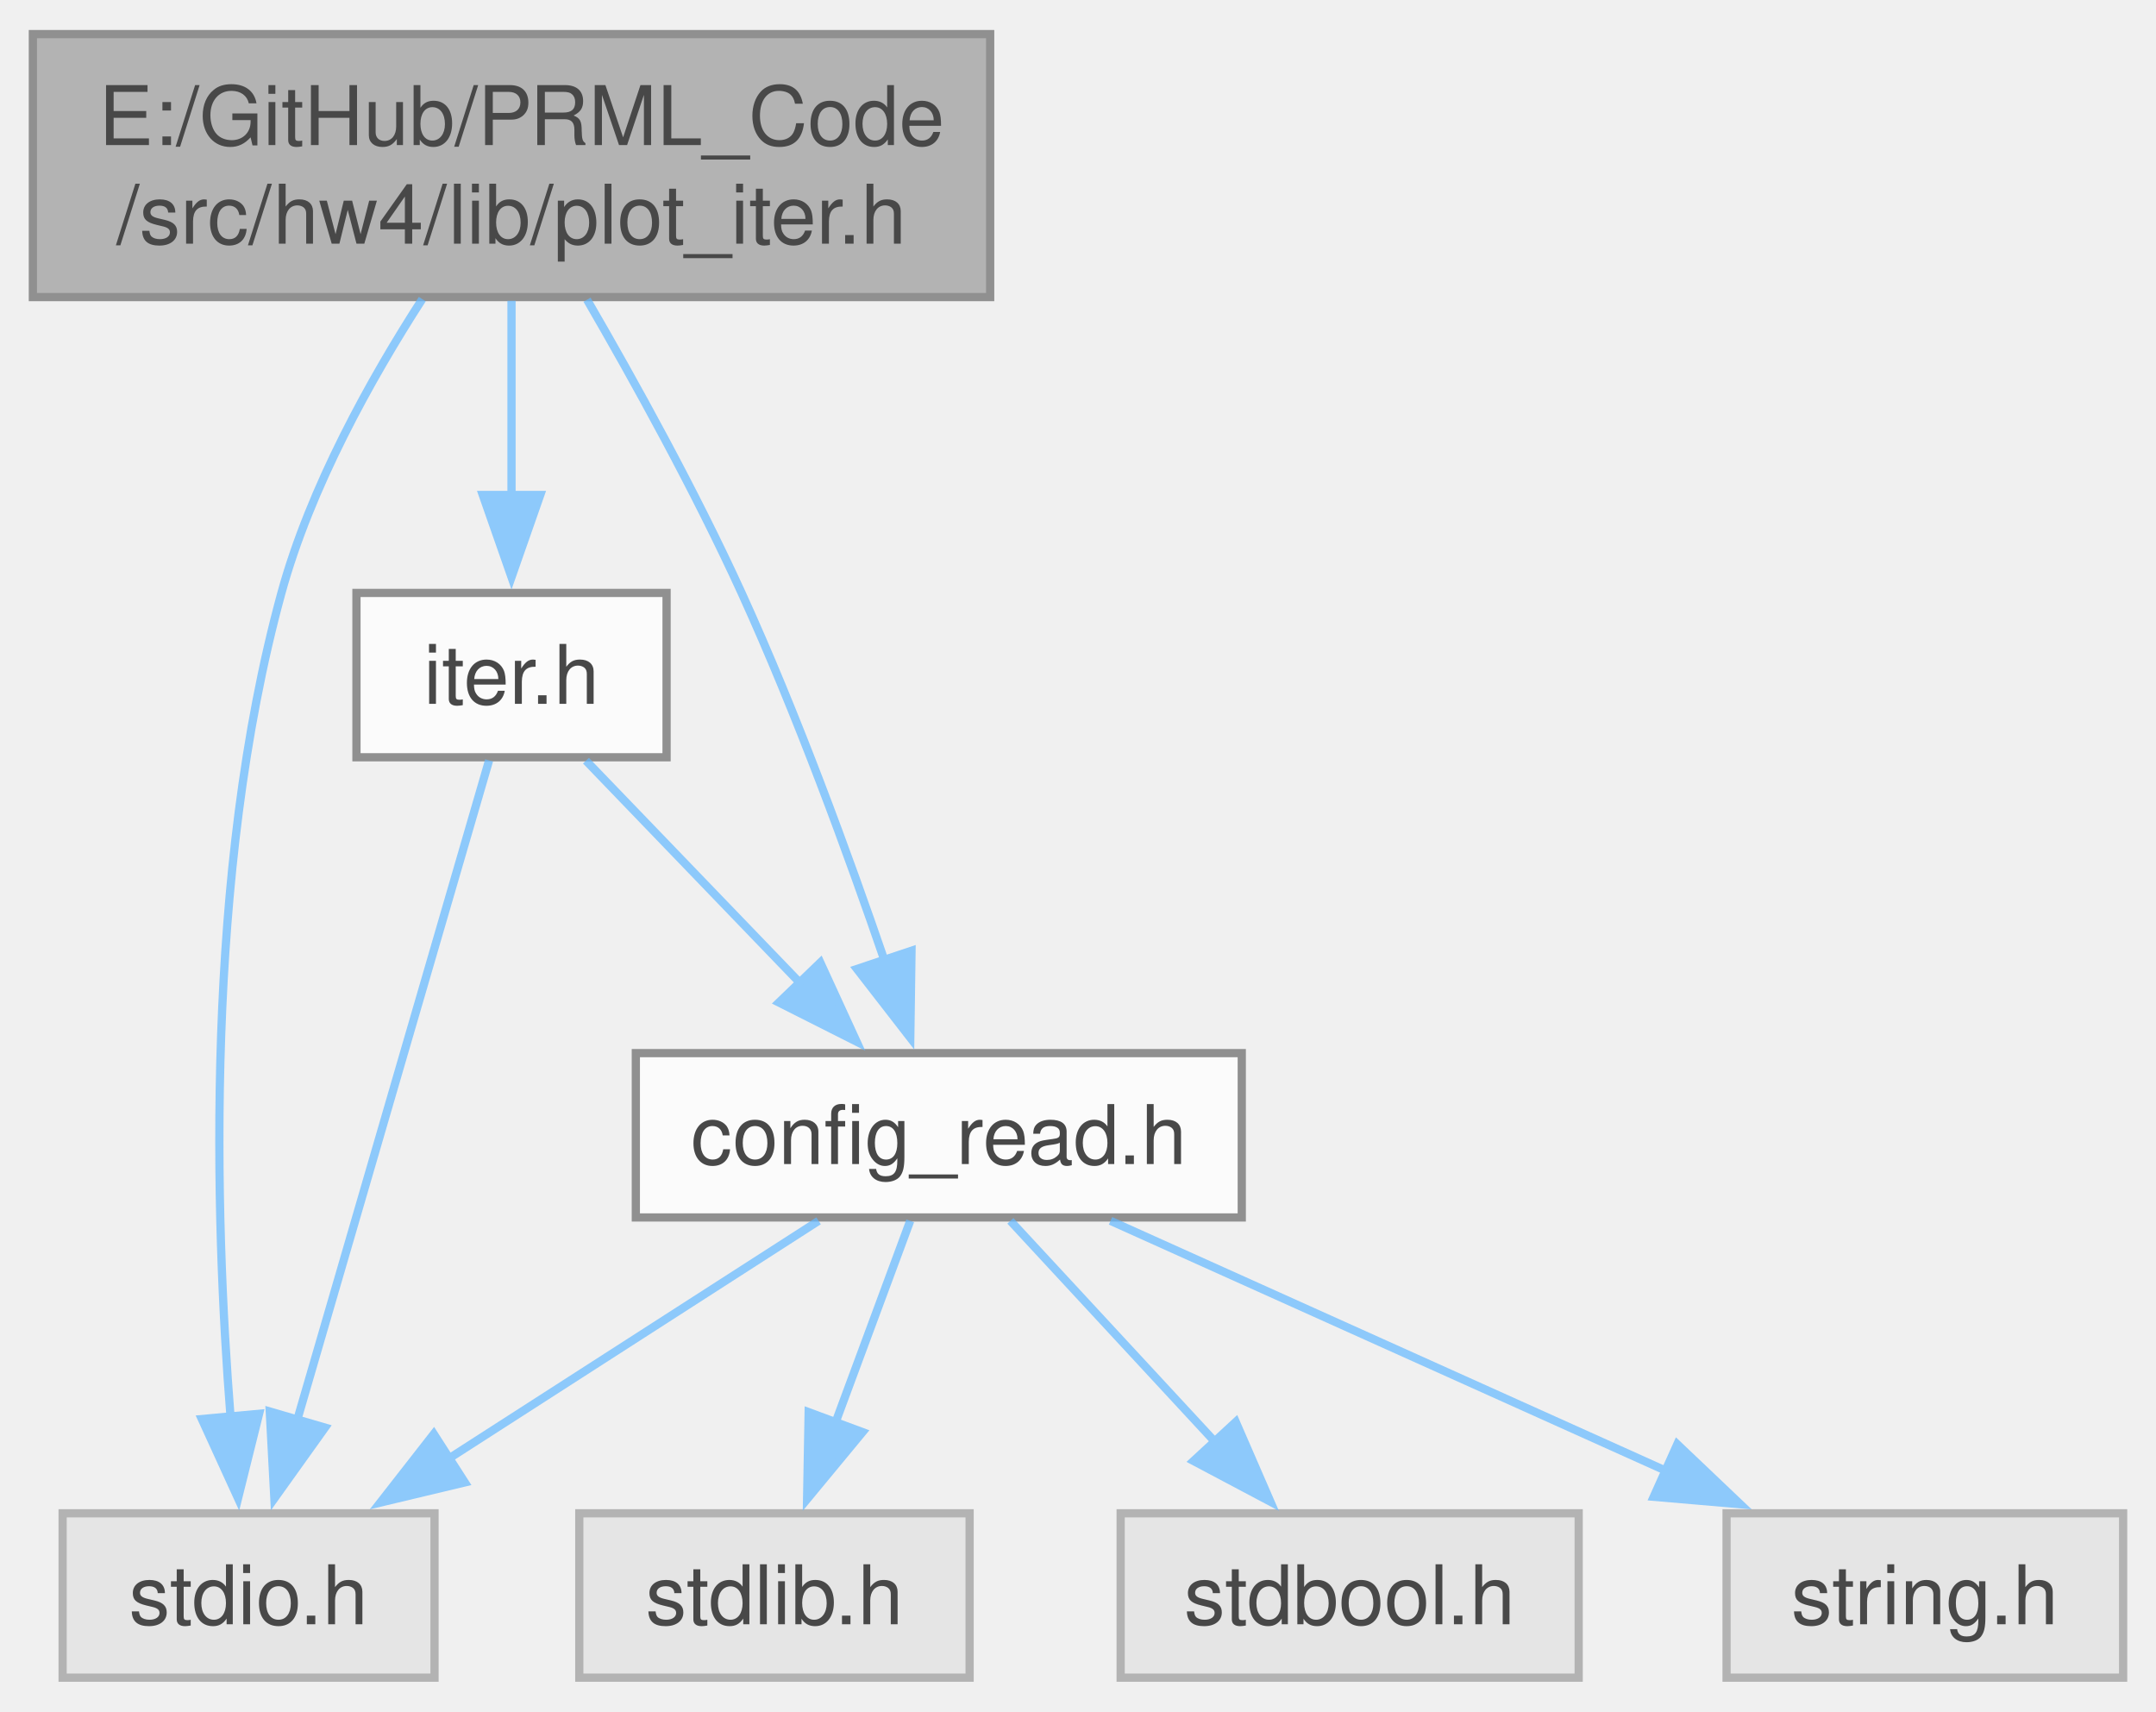
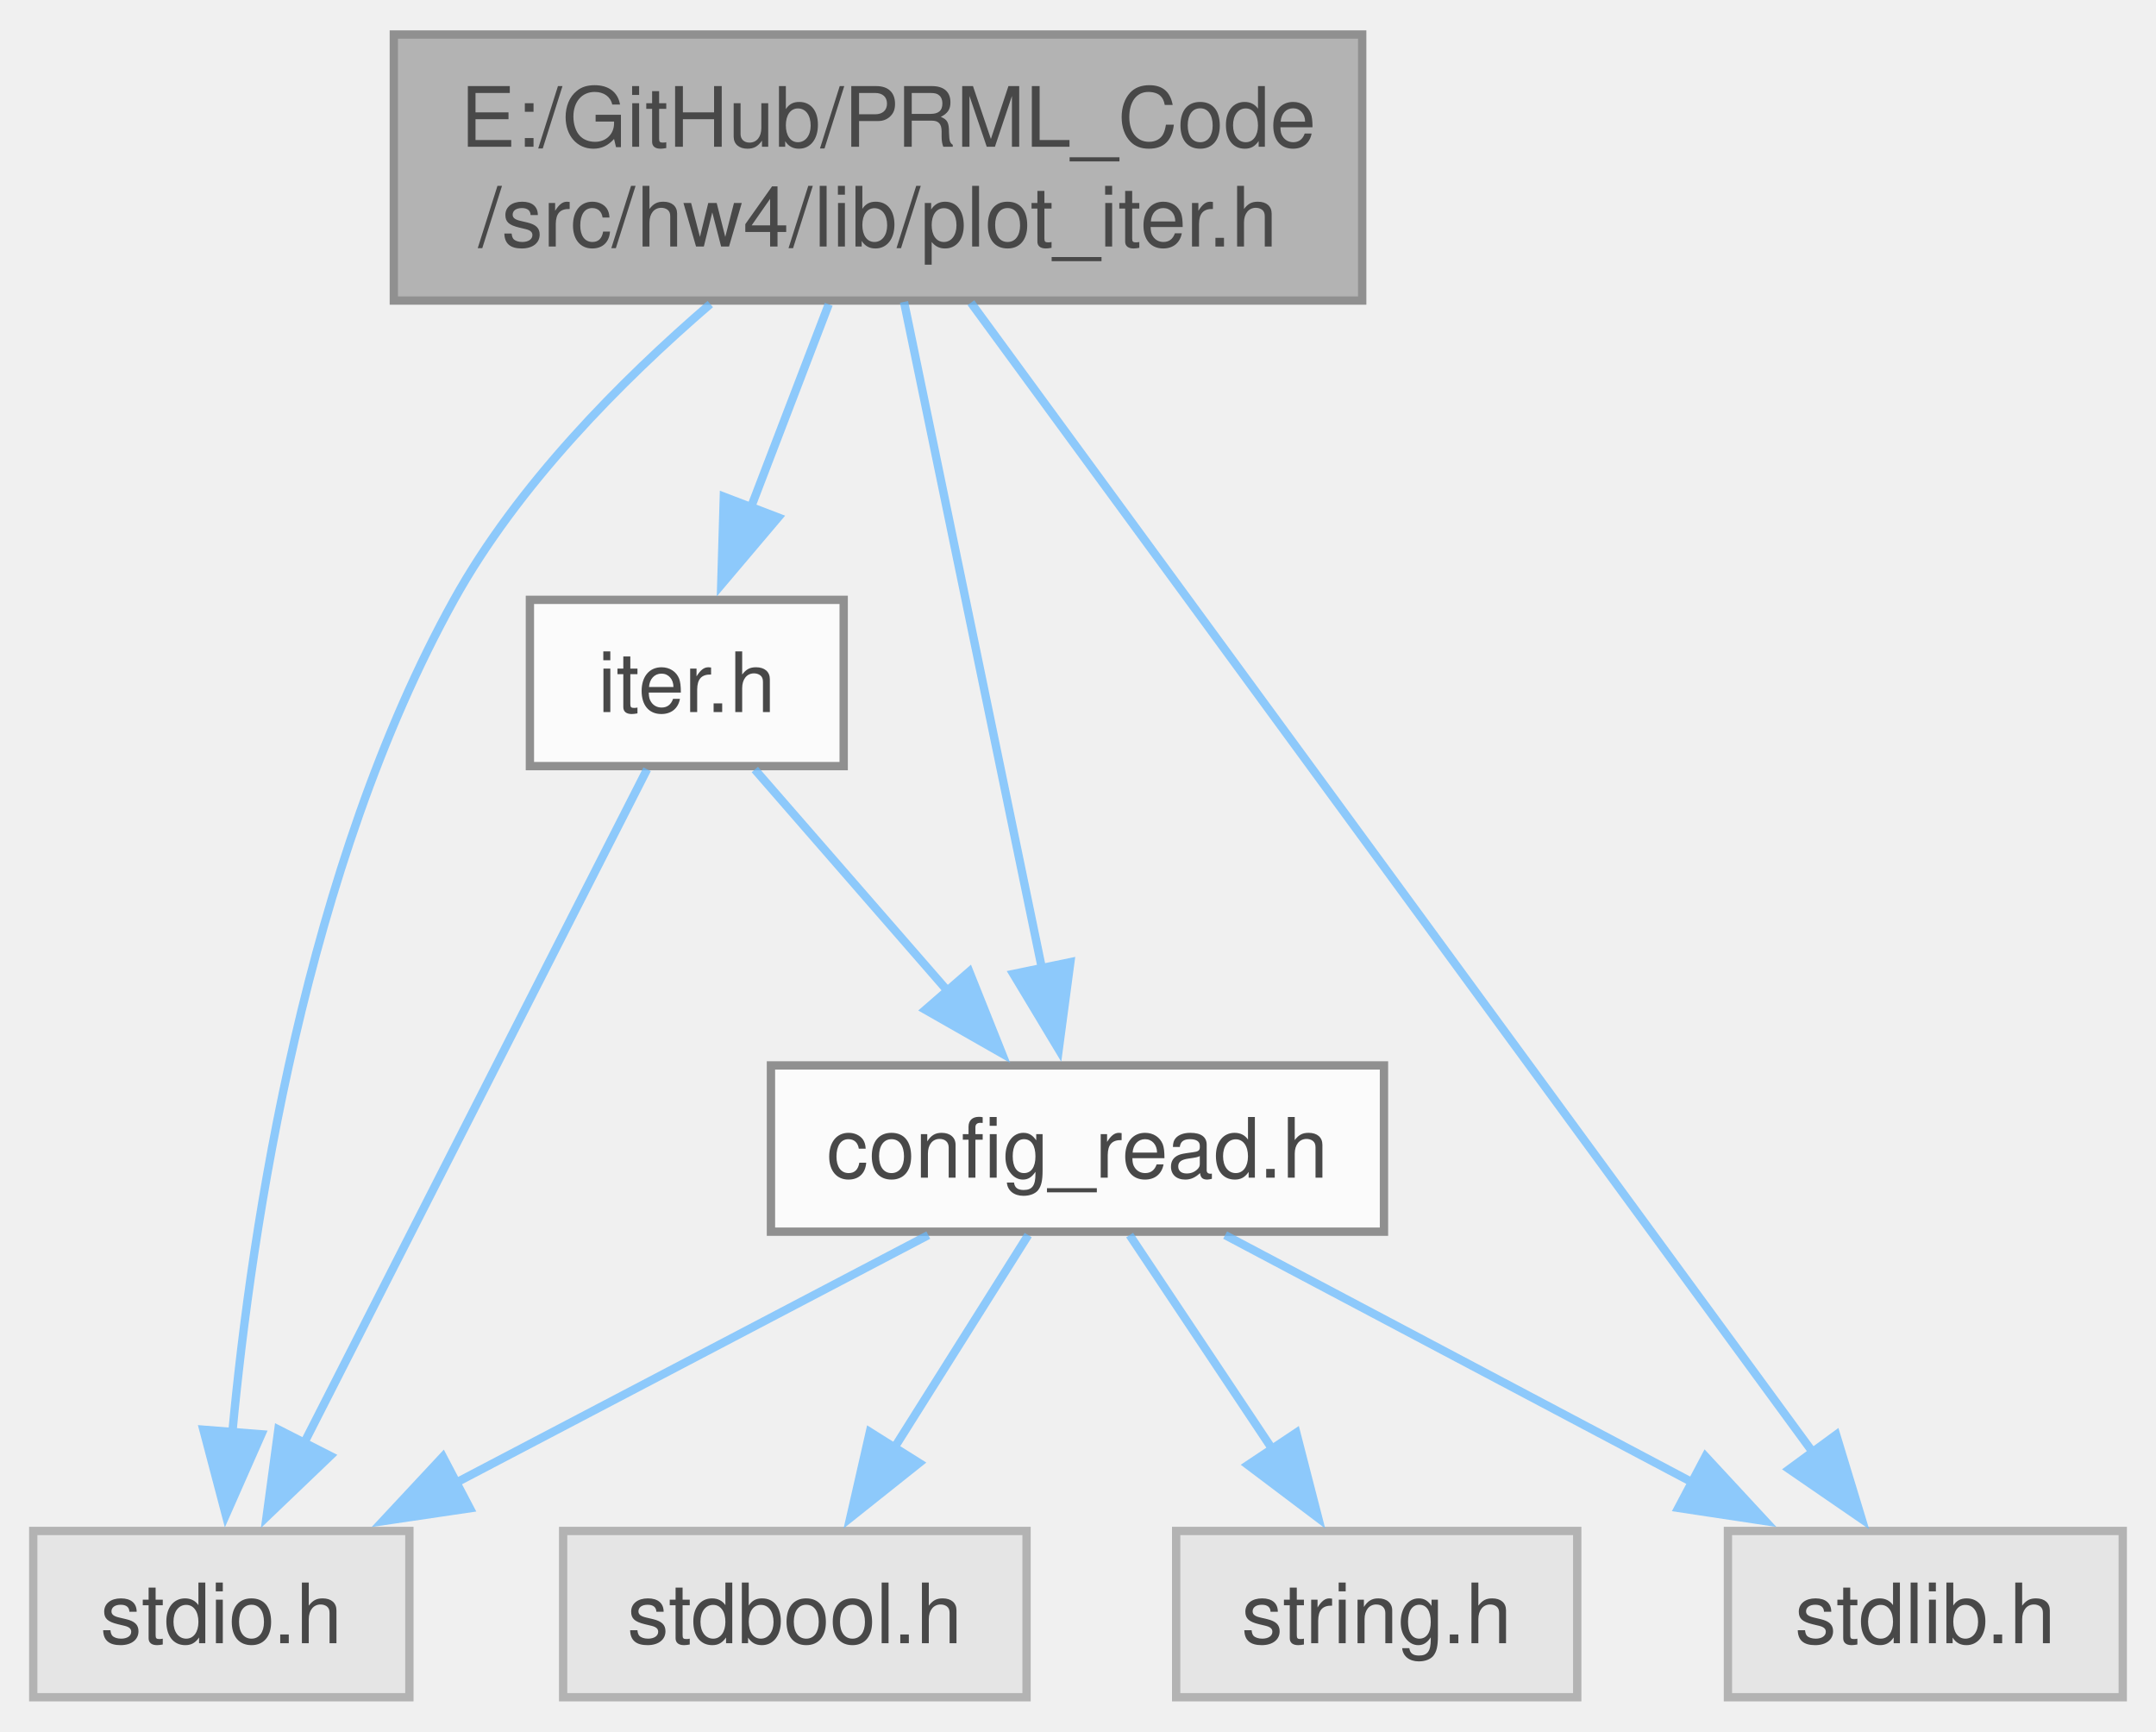
- <svg xmlns="http://www.w3.org/2000/svg" xmlns:xlink="http://www.w3.org/1999/xlink" width="262pt" height="208pt" viewBox="0.00 0.00 262.38 208.00">
+ <svg xmlns="http://www.w3.org/2000/svg" xmlns:xlink="http://www.w3.org/1999/xlink" width="259pt" height="208pt" viewBox="0.00 0.00 259.38 208.00">
  <svg id="main" version="1.1" xml:space="preserve">
    <style type="text/css">
.node, .edge {opacity: 0.7;}
.node.selected, .edge.selected {opacity: 1;}
.edge:hover path { stroke: red; }
.edge:hover polygon { stroke: red; fill: red; }
</style>
    <svg id="graph" class="graph">
      <g id="graph0" class="graph" transform="scale(1 1) rotate(0) translate(4 204)">
        <g id="Node000001" class="node">
          <g id="a_Node000001">
            <a xlink:title="Create a gnuplot drawing API for iter.h.">
-               <polygon fill="#999999" stroke="#666666" points="116.5,-200 0,-200 0,-168 116.5,-168 116.5,-200" />
-               <text text-anchor="start" x="8" y="-186.5" font-family="Helvetica,sans-Serif" font-size="10.00">E:/GitHub/PRML_Code</text>
-               <text text-anchor="middle" x="58.25" y="-174.5" font-family="Helvetica,sans-Serif" font-size="10.00">/src/hw4/lib/plot_iter.h</text>
+               <polygon fill="#999999" stroke="#666666" points="159.88,-200 43.38,-200 43.38,-168 159.88,-168 159.88,-200" />
+               <text text-anchor="start" x="51.38" y="-186.5" font-family="Helvetica,sans-Serif" font-size="10.00">E:/GitHub/PRML_Code</text>
+               <text text-anchor="middle" x="101.62" y="-174.5" font-family="Helvetica,sans-Serif" font-size="10.00">/src/hw4/lib/plot_iter.h</text>
            </a>
          </g>
        </g>
        <g id="Node000002" class="node">
          <g id="a_Node000002">
            <a xlink:title=" ">
-               <polygon fill="#e0e0e0" stroke="#999999" points="48.88,-20 3.62,-20 3.62,0 48.88,0 48.88,-20" />
-               <text text-anchor="middle" x="26.25" y="-6.5" font-family="Helvetica,sans-Serif" font-size="10.00">stdio.h</text>
+               <polygon fill="#e0e0e0" stroke="#999999" points="45.25,-20 0,-20 0,0 45.25,0 45.25,-20" />
+               <text text-anchor="middle" x="22.62" y="-6.5" font-family="Helvetica,sans-Serif" font-size="10.00">stdio.h</text>
            </a>
          </g>
        </g>
        <g id="edge1_Node000001_Node000002" class="edge">
          <g id="a_edge1_Node000001_Node000002">
            <a xlink:title=" ">
-               <path fill="none" stroke="#63b8ff" d="M47.39,-167.75C41.11,-158.02 33.78,-144.86 30.25,-132 20.88,-97.81 22.12,-56.14 24.06,-31.69" />
-               <polygon fill="#63b8ff" stroke="#63b8ff" points="27.53,-32.11 24.97,-21.83 20.56,-31.47 27.53,-32.11" />
+               <path fill="none" stroke="#63b8ff" d="M81.45,-167.58C70.75,-158.37 58.28,-145.8 50.62,-132 32.81,-99.89 26.31,-56.95 23.95,-31.8" />
+               <polygon fill="#63b8ff" stroke="#63b8ff" points="27.45,-31.63 23.17,-21.93 20.47,-32.18 27.45,-31.63" />
            </a>
          </g>
        </g>
        <g id="Node000003" class="node">
          <g id="a_Node000003">
-             <a xlink:href="config__read_8h.html" target="_top" xlink:title=" ">
-               <polygon fill="white" stroke="#666666" points="147.12,-76 73.38,-76 73.38,-56 147.12,-56 147.12,-76" />
-               <text text-anchor="middle" x="110.25" y="-62.5" font-family="Helvetica,sans-Serif" font-size="10.00">config_read.h</text>
+             <a xlink:title=" ">
+               <polygon fill="#e0e0e0" stroke="#999999" points="251.38,-20 203.88,-20 203.88,0 251.38,0 251.38,-20" />
+               <text text-anchor="middle" x="227.62" y="-6.5" font-family="Helvetica,sans-Serif" font-size="10.00">stdlib.h</text>
            </a>
          </g>
        </g>
        <g id="edge2_Node000001_Node000003" class="edge">
          <g id="a_edge2_Node000001_Node000003">
            <a xlink:title=" ">
-               <path fill="none" stroke="#63b8ff" d="M67.44,-167.68C73.23,-157.71 80.63,-144.31 86.25,-132 92.98,-117.25 99.27,-100.02 103.73,-87.01" />
-               <polygon fill="#63b8ff" stroke="#63b8ff" points="106.93,-88.46 106.78,-77.87 100.29,-86.24 106.93,-88.46" />
+               <path fill="none" stroke="#63b8ff" d="M112.81,-167.74C136.05,-136.01 189.48,-63.07 214.39,-29.06" />
+               <polygon fill="#63b8ff" stroke="#63b8ff" points="216.9,-31.57 219.98,-21.43 211.25,-27.43 216.9,-31.57" />
+             </a>
+           </g>
+         </g>
+         <g id="Node000004" class="node">
+           <g id="a_Node000004">
+             <a xlink:href="config__read_8h.html" target="_top" xlink:title=" ">
+               <polygon fill="white" stroke="#666666" points="162.5,-76 88.75,-76 88.75,-56 162.5,-56 162.5,-76" />
+               <text text-anchor="middle" x="125.62" y="-62.5" font-family="Helvetica,sans-Serif" font-size="10.00">config_read.h</text>
+             </a>
+           </g>
+         </g>
+         <g id="edge3_Node000001_Node000004" class="edge">
+           <g id="a_edge3_Node000001_Node000004">
+             <a xlink:title=" ">
+               <path fill="none" stroke="#63b8ff" d="M104.76,-167.84C109.01,-147.32 116.6,-110.63 121.36,-87.62" />
+               <polygon fill="#63b8ff" stroke="#63b8ff" points="124.77,-88.42 123.37,-77.92 117.91,-87 124.77,-88.42" />
            </a>
          </g>
        </g>
        <g id="Node000007" class="node">
          <g id="a_Node000007">
            <a xlink:href="iter_8h.html" target="_top" xlink:title="Iterate through points and fine the point closest to the intersection of lines.">
-               <polygon fill="white" stroke="#666666" points="77.12,-132 39.38,-132 39.38,-112 77.12,-112 77.12,-132" />
-               <text text-anchor="middle" x="58.25" y="-118.5" font-family="Helvetica,sans-Serif" font-size="10.00">iter.h</text>
+               <polygon fill="white" stroke="#666666" points="97.5,-132 59.75,-132 59.75,-112 97.5,-112 97.5,-132" />
+               <text text-anchor="middle" x="78.62" y="-118.5" font-family="Helvetica,sans-Serif" font-size="10.00">iter.h</text>
            </a>
          </g>
        </g>
-         <g id="edge7_Node000001_Node000007" class="edge">
-           <g id="a_edge7_Node000001_Node000007">
+         <g id="edge8_Node000001_Node000007" class="edge">
+           <g id="a_edge8_Node000001_Node000007">
            <a xlink:title=" ">
-               <path fill="none" stroke="#63b8ff" d="M58.25,-167.55C58.25,-160.34 58.25,-151.66 58.25,-143.88" />
-               <polygon fill="#63b8ff" stroke="#63b8ff" points="61.75,-143.92 58.25,-133.92 54.75,-143.92 61.75,-143.92" />
+               <path fill="none" stroke="#63b8ff" d="M95.7,-167.55C92.84,-160.08 89.37,-151.03 86.31,-143.04" />
+               <polygon fill="#63b8ff" stroke="#63b8ff" points="89.62,-141.91 82.77,-133.82 83.08,-144.41 89.62,-141.91" />
            </a>
          </g>
        </g>
-         <g id="edge3_Node000003_Node000002" class="edge">
-           <g id="a_edge3_Node000003_Node000002">
+         <g id="edge4_Node000004_Node000002" class="edge">
+           <g id="a_edge4_Node000004_Node000002">
            <a xlink:title=" ">
-               <path fill="none" stroke="#63b8ff" d="M95.62,-55.59C83.17,-47.59 65.03,-35.93 50.43,-26.54" />
-               <polygon fill="#63b8ff" stroke="#63b8ff" points="52.57,-23.76 42.27,-21.3 48.79,-29.65 52.57,-23.76" />
+               <path fill="none" stroke="#63b8ff" d="M107.68,-55.59C91.98,-47.36 68.89,-35.26 50.74,-25.74" />
+               <polygon fill="#63b8ff" stroke="#63b8ff" points="52.53,-22.73 42.05,-21.18 49.28,-28.93 52.53,-22.73" />
            </a>
          </g>
        </g>
-         <g id="Node000004" class="node">
-           <g id="a_Node000004">
+         <g id="edge5_Node000004_Node000003" class="edge">
+           <g id="a_edge5_Node000004_Node000003">
            <a xlink:title=" ">
-               <polygon fill="#e0e0e0" stroke="#999999" points="114,-20 66.5,-20 66.5,0 114,0 114,-20" />
-               <text text-anchor="middle" x="90.25" y="-6.5" font-family="Helvetica,sans-Serif" font-size="10.00">stdlib.h</text>
-             </a>
-           </g>
-         </g>
-         <g id="edge4_Node000003_Node000004" class="edge">
-           <g id="a_edge4_Node000003_Node000004">
-             <a xlink:title=" ">
-               <path fill="none" stroke="#63b8ff" d="M106.77,-55.59C104.24,-48.78 100.74,-39.32 97.61,-30.86" />
-               <polygon fill="#63b8ff" stroke="#63b8ff" points="100.97,-29.88 94.22,-21.72 94.41,-32.31 100.97,-29.88" />
+               <path fill="none" stroke="#63b8ff" d="M143.39,-55.59C158.95,-47.36 181.81,-35.26 199.79,-25.74" />
+               <polygon fill="#63b8ff" stroke="#63b8ff" points="201.18,-28.96 208.38,-21.19 197.91,-22.77 201.18,-28.96" />
            </a>
          </g>
        </g>
        <g id="Node000005" class="node">
          <g id="a_Node000005">
            <a xlink:title=" ">
-               <polygon fill="#e0e0e0" stroke="#999999" points="188.12,-20 132.38,-20 132.38,0 188.12,0 188.12,-20" />
-               <text text-anchor="middle" x="160.25" y="-6.5" font-family="Helvetica,sans-Serif" font-size="10.00">stdbool.h</text>
+               <polygon fill="#e0e0e0" stroke="#999999" points="119.5,-20 63.75,-20 63.75,0 119.5,0 119.5,-20" />
+               <text text-anchor="middle" x="91.62" y="-6.5" font-family="Helvetica,sans-Serif" font-size="10.00">stdbool.h</text>
            </a>
          </g>
        </g>
-         <g id="edge5_Node000003_Node000005" class="edge">
-           <g id="a_edge5_Node000003_Node000005">
+         <g id="edge6_Node000004_Node000005" class="edge">
+           <g id="a_edge6_Node000004_Node000005">
            <a xlink:title=" ">
-               <path fill="none" stroke="#63b8ff" d="M118.96,-55.59C125.84,-48.16 135.64,-37.58 143.97,-28.58" />
-               <polygon fill="#63b8ff" stroke="#63b8ff" points="146.39,-31.12 150.61,-21.41 141.25,-26.37 146.39,-31.12" />
+               <path fill="none" stroke="#63b8ff" d="M119.7,-55.59C115.27,-48.55 109.05,-38.67 103.59,-30" />
+               <polygon fill="#63b8ff" stroke="#63b8ff" points="106.58,-28.18 98.29,-21.58 100.65,-31.91 106.58,-28.18" />
            </a>
          </g>
        </g>
        <g id="Node000006" class="node">
          <g id="a_Node000006">
            <a xlink:title=" ">
-               <polygon fill="#e0e0e0" stroke="#999999" points="254.38,-20 206.12,-20 206.12,0 254.38,0 254.38,-20" />
-               <text text-anchor="middle" x="230.25" y="-6.5" font-family="Helvetica,sans-Serif" font-size="10.00">string.h</text>
+               <polygon fill="#e0e0e0" stroke="#999999" points="185.75,-20 137.5,-20 137.5,0 185.75,0 185.75,-20" />
+               <text text-anchor="middle" x="161.62" y="-6.5" font-family="Helvetica,sans-Serif" font-size="10.00">string.h</text>
            </a>
          </g>
        </g>
-         <g id="edge6_Node000003_Node000006" class="edge">
-           <g id="a_edge6_Node000003_Node000006">
+         <g id="edge7_Node000004_Node000006" class="edge">
+           <g id="a_edge7_Node000004_Node000006">
            <a xlink:title=" ">
-               <path fill="none" stroke="#63b8ff" d="M131.15,-55.59C149.88,-47.17 177.61,-34.69 198.97,-25.07" />
-               <polygon fill="#63b8ff" stroke="#63b8ff" points="200.12,-28.4 207.8,-21.1 197.25,-22.01 200.12,-28.4" />
+               <path fill="none" stroke="#63b8ff" d="M131.9,-55.59C136.64,-48.47 143.32,-38.45 149.15,-29.72" />
+               <polygon fill="#63b8ff" stroke="#63b8ff" points="151.95,-31.82 154.59,-21.56 146.13,-27.94 151.95,-31.82" />
            </a>
          </g>
        </g>
-         <g id="edge8_Node000007_Node000002" class="edge">
-           <g id="a_edge8_Node000007_Node000002">
+         <g id="edge9_Node000007_Node000002" class="edge">
+           <g id="a_edge9_Node000007_Node000002">
            <a xlink:title=" ">
-               <path fill="none" stroke="#63b8ff" d="M55.52,-111.62C50.37,-93.92 39.12,-55.24 32.16,-31.32" />
-               <polygon fill="#63b8ff" stroke="#63b8ff" points="35.55,-30.43 29.39,-21.81 28.83,-32.39 35.55,-30.43" />
+               <path fill="none" stroke="#63b8ff" d="M73.85,-111.62C64.72,-93.68 44.6,-54.17 32.47,-30.35" />
+               <polygon fill="#63b8ff" stroke="#63b8ff" points="35.73,-29.03 28.07,-21.7 29.49,-32.2 35.73,-29.03" />
            </a>
          </g>
        </g>
-         <g id="edge9_Node000007_Node000003" class="edge">
-           <g id="a_edge9_Node000007_Node000003">
+         <g id="edge10_Node000007_Node000004" class="edge">
+           <g id="a_edge10_Node000007_Node000004">
            <a xlink:title=" ">
-               <path fill="none" stroke="#63b8ff" d="M67.31,-111.59C74.47,-104.16 84.66,-93.58 93.32,-84.58" />
-               <polygon fill="#63b8ff" stroke="#63b8ff" points="95.83,-87.02 100.25,-77.39 90.79,-82.16 95.83,-87.02" />
+               <path fill="none" stroke="#63b8ff" d="M86.81,-111.59C93.21,-104.24 102.3,-93.8 110.08,-84.87" />
+               <polygon fill="#63b8ff" stroke="#63b8ff" points="112.61,-87.28 116.54,-77.44 107.33,-82.69 112.61,-87.28" />
            </a>
          </g>
        </g>
      </g>
    </svg>
  </svg>
  <style type="text/css">

[data-mouse-over-selected='false'] { opacity: 0.7; }
[data-mouse-over-selected='true']  { opacity: 1.0; }

</style>
</svg>
